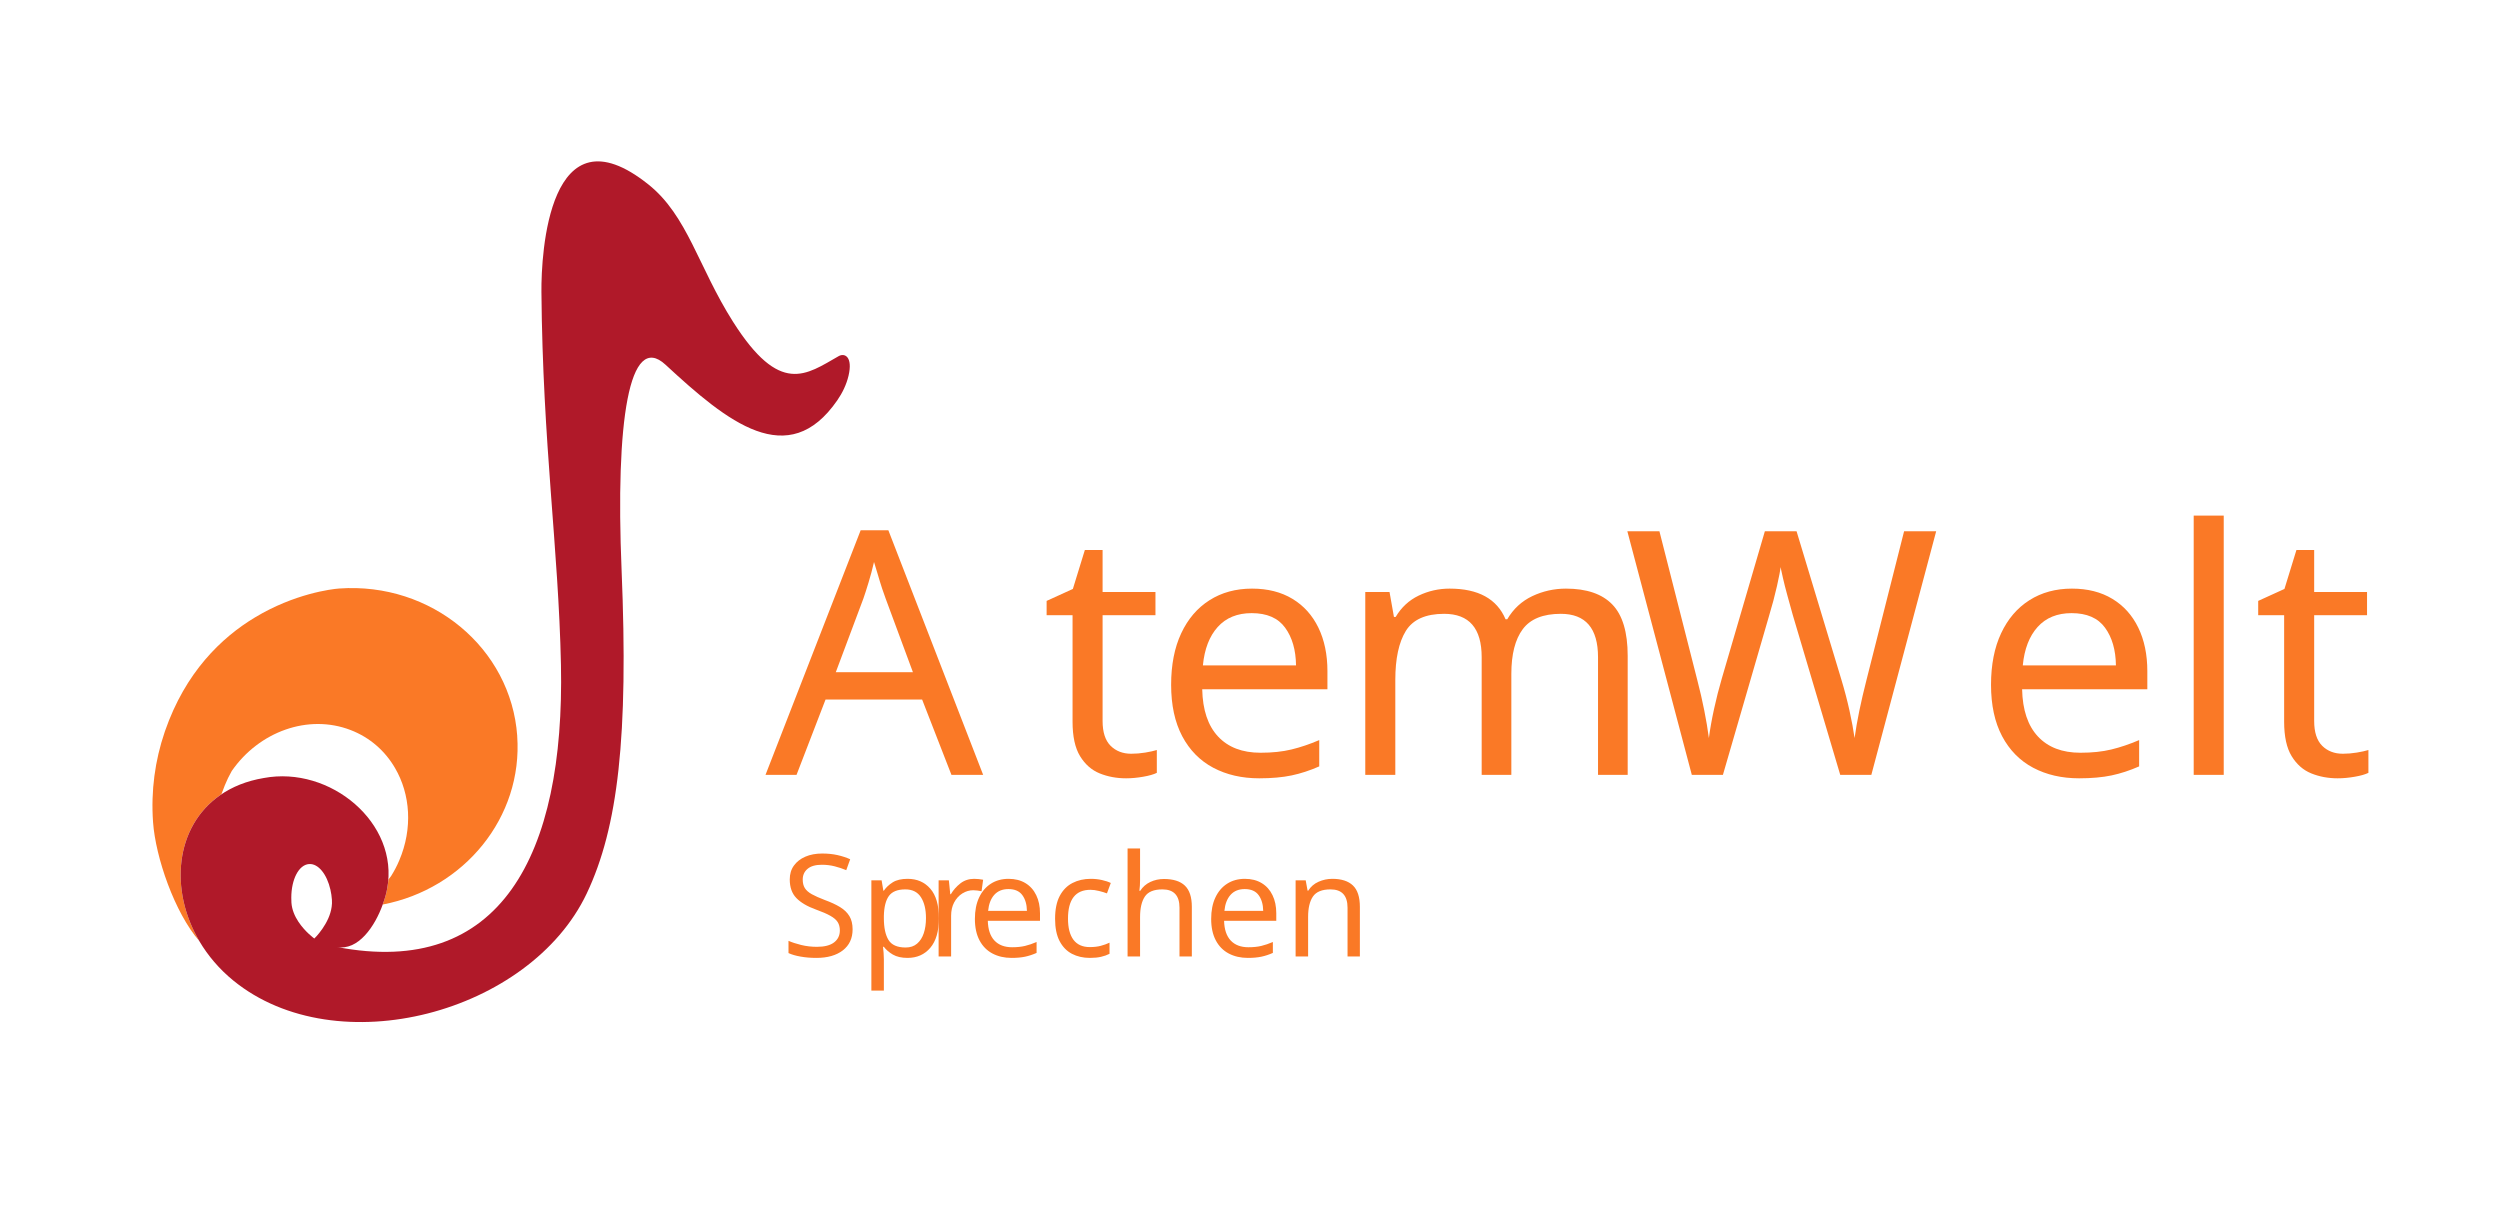
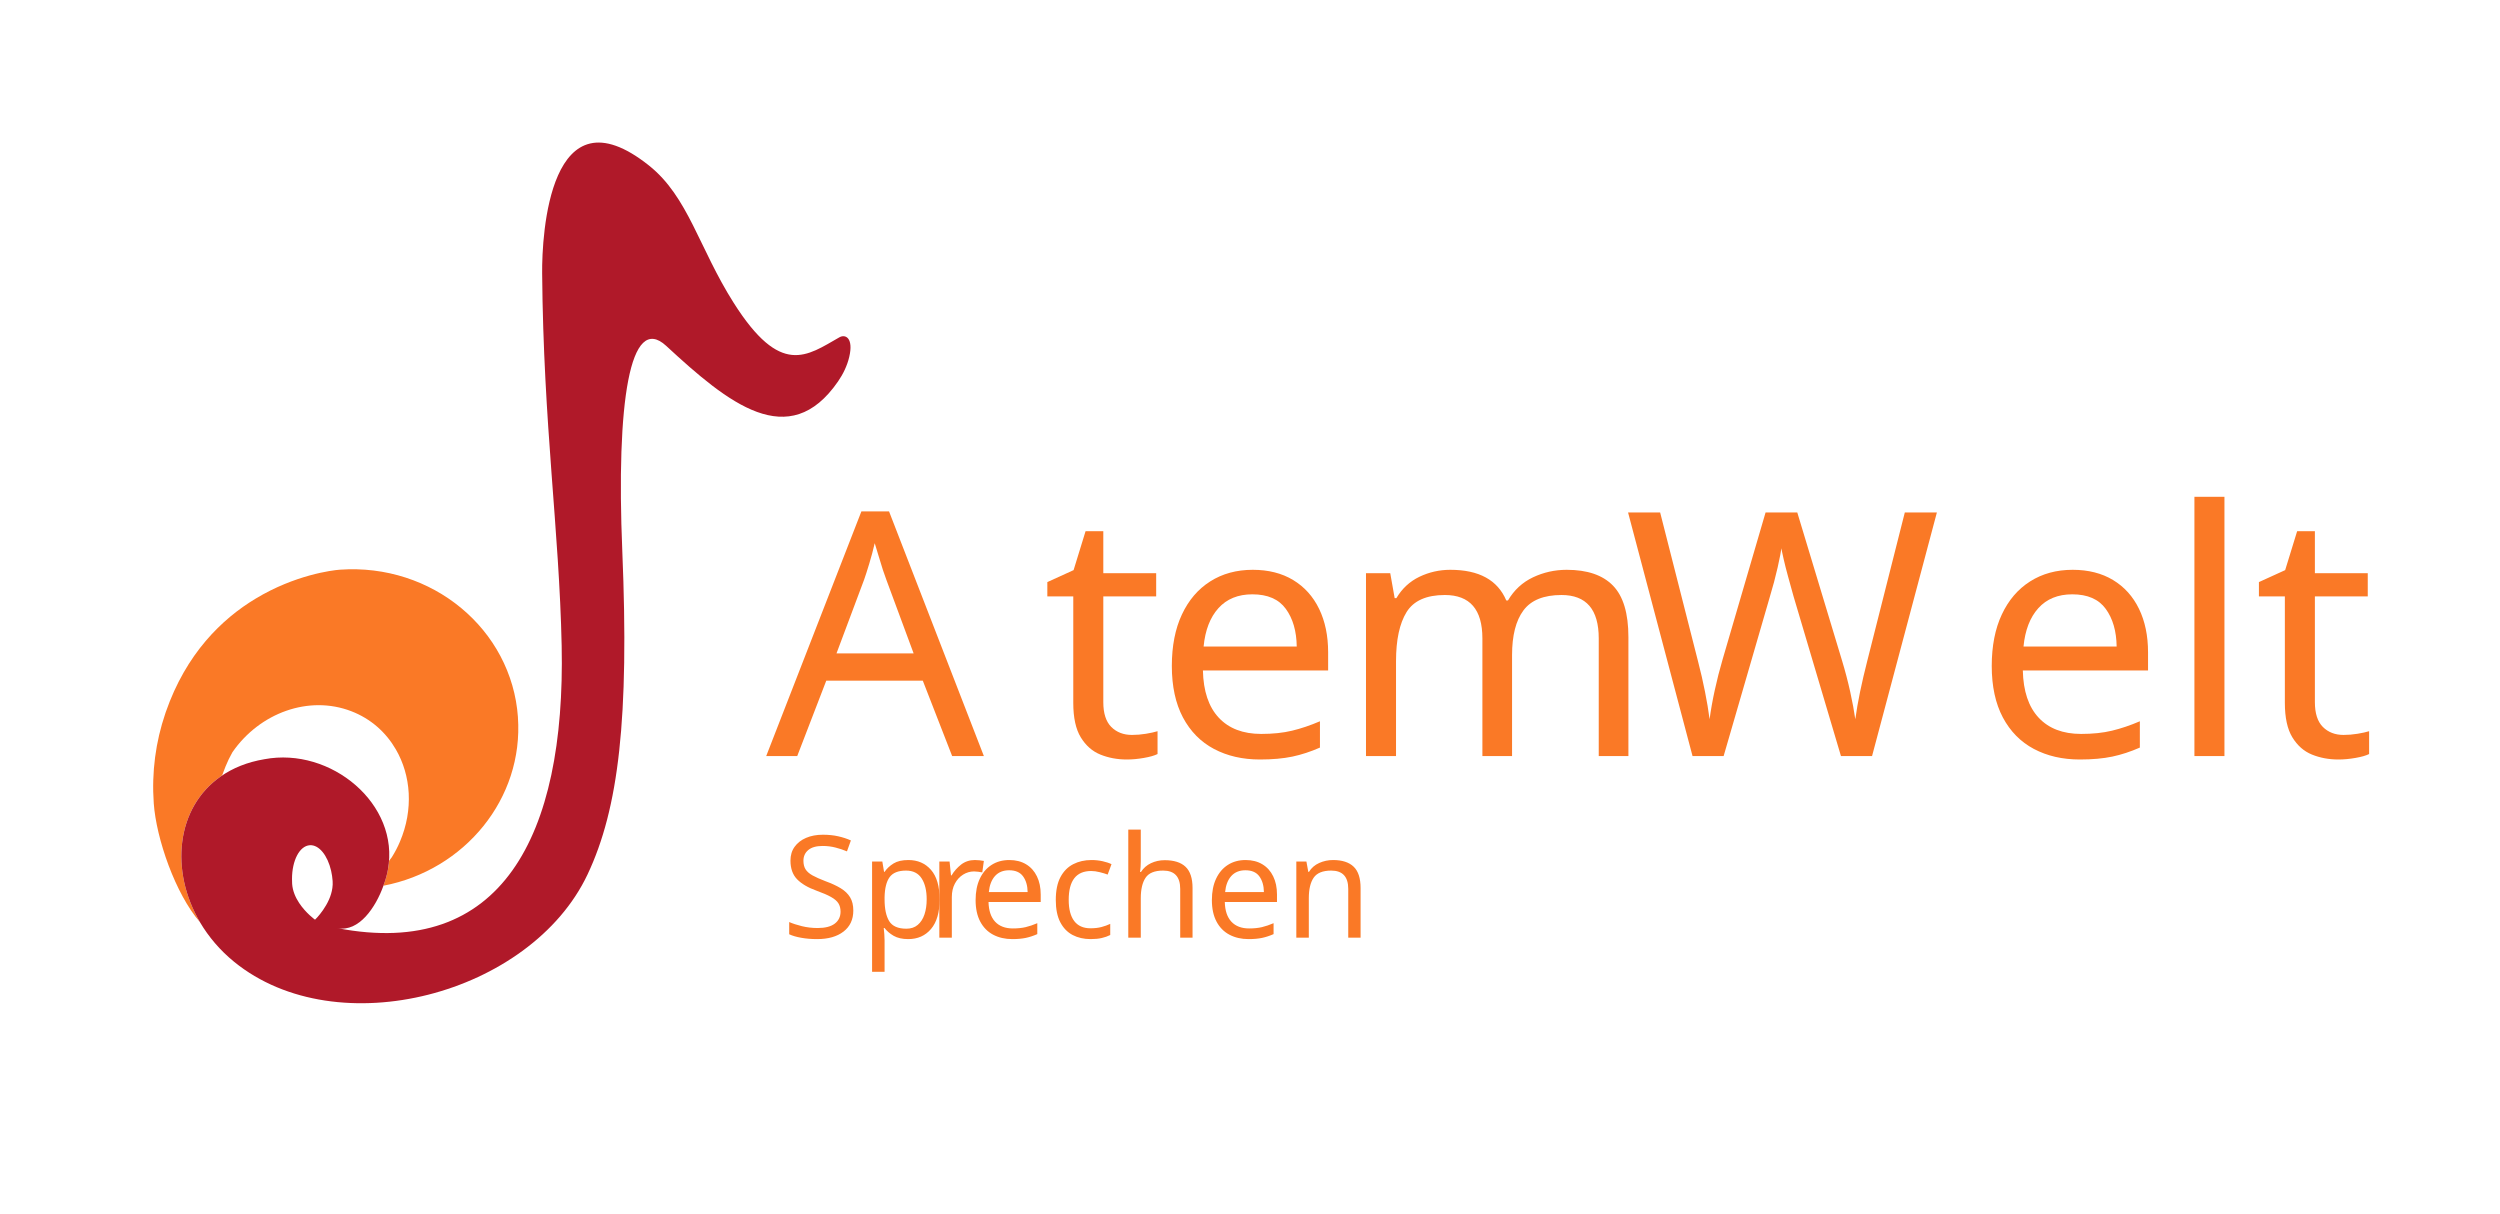
- <svg xmlns="http://www.w3.org/2000/svg" id="Farben_auf_Schriften" data-name="Farben auf Schriften" viewBox="0 0 744 361">
-   <defs>
-     <style>
+ <svg xmlns="http://www.w3.org/2000/svg" id="Farben_auf_Schriften" data-name="Farben auf Schriften" viewBox="0 0 744 361" version="1.1">
+   <defs id="defs1">
+     <style id="style1">
      .cls-1 {
        font-family: DeliusSwashCaps-Regular, 'Delius Swash Caps';
        font-size: 101.54px;
      }

      .cls-1, .cls-2, .cls-3 {
        fill: #fa7926;
      }

      .cls-4 {
        letter-spacing: 0em;
      }

      .cls-5 {
        fill: #b01929;
      }

      .cls-5, .cls-2 {
        stroke-width: 0px;
      }

      .cls-3 {
        font-family: Kolage-Light, Kolage;
        font-size: 42.31px;
        font-variation-settings: 'wght' 300;
        font-weight: 300;
      }

      .cls-6 {
        letter-spacing: -.04em;
      }

      .cls-7 {
        letter-spacing: -.01em;
      }

      .cls-8 {
        letter-spacing: -.04em;
      }

      .cls-9 {
        letter-spacing: -.01em;
      }
    </style>
  </defs>
-   <text class="cls-1" transform="translate(227.81 230.61)">
-     <tspan class="cls-4" x="0" y="0">A</tspan>
-     <tspan class="cls-9" x="82.04" y="0">t</tspan>
-     <tspan x="115.14" y="0">e</tspan>
-     <tspan class="cls-8" x="169.87" y="0">m</tspan>
-     <tspan class="cls-6" x="255.27" y="0">W</tspan>
-     <tspan x="359.14" y="0">elt</tspan>
+   <text class="cls-1" id="text6" x="228.021" y="225.012" style="stroke-width:1">
+     <tspan class="cls-4" x="228.021" y="225.012" id="tspan1" style="stroke-width:1">A</tspan>
+     <tspan class="cls-9" x="310.062" y="225.012" id="tspan2" style="stroke-width:1">t</tspan>
+     <tspan x="343.162" y="225.012" id="tspan3" style="stroke-width:1">e</tspan>
+     <tspan class="cls-8" x="397.893" y="225.012" id="tspan4" style="stroke-width:1">m</tspan>
+     <tspan class="cls-6" x="483.293" y="225.012" id="tspan5" style="stroke-width:1">W</tspan>
+     <tspan x="587.164" y="225.012" id="tspan6" style="stroke-width:1">elt</tspan>
  </text>
-   <path class="cls-2" d="m153.92,219.05c1.72,24.18-15.78,45.48-40.02,50.14,0,0-.03.01-.03.01.1-.24.18-.49.27-.73.08-.21.15-.42.22-.63.14-.41.26-.82.37-1.22.04-.11.06-.21.09-.31.07-.25.13-.51.18-.76.09-.36.17-.72.22-1.07.02-.08.04-.17.05-.25.08-.45.15-.89.2-1.31.05-.41.09-.8.13-1.18l.78-1.01.05-.06v-.02c.91-1.45,1.71-2.97,2.39-4.59,4.06-9.55,3.29-19.69-1.24-27.46-2.93-5.06-7.44-9.11-13.24-11.34-12.65-4.88-27.26.5-35.35,12.16-.03.04-.05.06-.06.1-.75,1.32-1.43,2.72-2.02,4.18-.17.43-.34.86-.49,1.29,0,0-.24.58-.5,1.31-.12.09-.26.2-.4.33,0,0-.02,0-.02.02-13.34,9.26-15.2,28.14-6.15,43.45-7.4-8.5-13.06-25-13.8-35.41-.67-9.35.59-18.39,3.43-26.74.05-.14.09-.29.14-.42,6.05-17.42,16.69-27.74,26.8-33.81,11.7-7.04,22.69-8.41,25.03-8.58,27.4-1.95,51.12,17.7,52.98,43.9Z" />
-   <path class="cls-5" d="m249.6,105.98c-9.71,5.52-17.44,11.88-31.46-10.24-10.37-16.36-13.51-31.53-25.18-40.85-29.7-23.71-31.93,20.72-31.83,32.01.38,45.15,5.08,76.1,5.81,110.92,1.18,56.79-18.04,93.37-66.72,84,6.41,1.23,11.39-6.23,13.68-12.63,0,0-.03.01-.03.01.1-.24.18-.49.27-.73.08-.21.15-.42.22-.63.14-.41.26-.82.37-1.22.1-.36.19-.71.27-1.07.08-.36.15-.71.22-1.07,3.64-19.58-16.99-36.66-36.73-32.94-5.13.86-9.45,2.64-12.97,5.1,0,0-.02,0-.02.02-13.34,9.26-15.2,28.14-6.15,43.45,0,0,0,.02,0,.02,2.53,4.27,5.9,8.27,10.11,11.7,30.8,25.07,88.28,9.68,105.16-25.95,9.32-19.69,12.43-46.62,10.36-96.36-1.83-43.9,2.2-71.05,13.08-60.98,18.49,17.12,36.51,31.75,51.12,10.59,1.53-2.22,2.72-4.68,3.34-7.3,1.32-5.62-1.11-6.87-2.92-5.85Zm-150.9,163.9c-.17,1.2-.53,2.36-1,3.42-1.04,2.36-2.55,4.25-3.44,5.25-.44.48-.72.75-.72.75,0,0-2.72-1.94-4.73-4.98-1.07-1.62-1.93-3.55-2.08-5.67-.04-.5-.05-1-.04-1.48,0-5.46,2.22-9.81,5.28-10.03,2.76-.2,5.32,3.04,6.37,7.64,0,0,0,0,0,.02.22.95.37,1.96.44,3,.05.7.02,1.41-.08,2.09Z" />
-   <text class="cls-3" transform="translate(232.5 284.65)">
-     <tspan x="0" y="0">Sp</tspan>
-     <tspan class="cls-7" x="43.24" y="0">r</tspan>
-     <tspan x="55.3" y="0">echen</tspan>
+   <path class="cls-2" d="m 154.132,213.45 c 1.72,24.18 -15.78,45.48 -40.021,50.14 0,0 -0.03,0.01 -0.03,0.01 0.1,-0.24 0.18,-0.49 0.27,-0.73 0.08,-0.21 0.15,-0.42 0.22,-0.63 0.14,-0.41 0.26,-0.82 0.37,-1.22 0.04,-0.11 0.06,-0.21 0.09,-0.31 0.07,-0.25 0.13,-0.51 0.18,-0.76 0.09,-0.36 0.17,-0.72 0.22,-1.07 0.02,-0.08 0.04,-0.17 0.05,-0.25 0.08,-0.45 0.15,-0.89 0.2,-1.31 0.05,-0.41 0.09,-0.8 0.13,-1.18 l 0.78,-1.01 0.05,-0.06 v -0.02 c 0.91,-1.45 1.71,-2.97 2.39,-4.59 4.06,-9.55 3.29,-19.69 -1.24,-27.46 -2.93,-5.06 -7.44,-9.11 -13.24,-11.34 -12.65,-4.88 -27.26,0.5 -35.351,12.16 -0.03,0.04 -0.05,0.06 -0.06,0.1 -0.75,1.32 -1.43,2.72 -2.02,4.18 -0.17,0.43 -0.34,0.86 -0.49,1.29 0,0 -0.24,0.58 -0.5,1.31 -0.12,0.09 -0.26,0.2 -0.4,0.33 0,0 -0.02,0 -0.02,0.02 -13.34,9.26 -15.2,28.14 -6.15,43.45 -7.4,-8.5 -13.06,-25 -13.8,-35.41 -0.67,-9.35 0.59,-18.39 3.43,-26.74 0.05,-0.14 0.09,-0.29 0.14,-0.42 6.05,-17.42 16.69,-27.74 26.8,-33.81 11.7,-7.04 22.69,-8.41 25.03,-8.58 27.4,-1.95 51.121,17.7 52.981,43.9 z" id="path6" />
+   <path class="cls-5" d="m 249.813,100.38 c -9.71,5.52 -17.44,11.88 -31.46,-10.24 -10.37,-16.36 -13.51,-31.53 -25.18,-40.85 -29.7,-23.71 -31.93,20.72 -31.83,32.01 0.38,45.15 5.08,76.1 5.81,110.92 1.18,56.79 -18.04,93.37 -66.721,84 6.41,1.23 11.39,-6.23 13.68,-12.63 0,0 -0.03,0.01 -0.03,0.01 0.1,-0.24 0.18,-0.49 0.27,-0.73 0.08,-0.21 0.15,-0.42 0.22,-0.63 0.14,-0.41 0.26,-0.82 0.37,-1.22 0.1,-0.36 0.19,-0.71 0.27,-1.07 0.08,-0.36 0.15,-0.71 0.22,-1.07 3.64,-19.58 -16.99,-36.66 -36.731,-32.94 -5.13,0.86 -9.45,2.64 -12.97,5.1 0,0 -0.02,0 -0.02,0.02 -13.34,9.26 -15.2,28.14 -6.15,43.45 0,0 0,0.02 0,0.02 2.53,4.27 5.9,8.27 10.11,11.7 30.8,25.07 88.281,9.68 105.162,-25.95 9.32,-19.69 12.43,-46.62 10.36,-96.36 -1.83,-43.9 2.2,-71.05 13.08,-60.98 18.49,17.12 36.511,31.75 51.121,10.59 1.53,-2.22 2.72,-4.68 3.34,-7.3 1.32,-5.62 -1.11,-6.87 -2.92,-5.85 z m -150.902,163.9 c -0.17,1.2 -0.53,2.36 -1,3.42 -1.04,2.36 -2.55,4.25 -3.44,5.25 -0.44,0.48 -0.72,0.75 -0.72,0.75 0,0 -2.72,-1.94 -4.73,-4.98 -1.07,-1.62 -1.93,-3.55 -2.08,-5.67 -0.04,-0.5 -0.05,-1 -0.04,-1.48 0,-5.46 2.22,-9.81 5.28,-10.03 2.76,-0.2 5.32,3.04 6.37,7.64 0,0 0,0 0,0.02 0.22,0.95 0.37,1.96 0.44,3 0.05,0.7 0.02,1.41 -0.08,2.09 z" id="path7" />
+   <text class="cls-3" id="text9" x="232.711" y="279.053" style="stroke-width:1">
+     <tspan x="232.711" y="279.053" id="tspan7" style="stroke-width:1">Sp</tspan>
+     <tspan class="cls-7" x="275.952" y="279.053" id="tspan8" style="stroke-width:1">r</tspan>
+     <tspan x="288.012" y="279.053" id="tspan9" style="stroke-width:1">echen</tspan>
  </text>
</svg>
